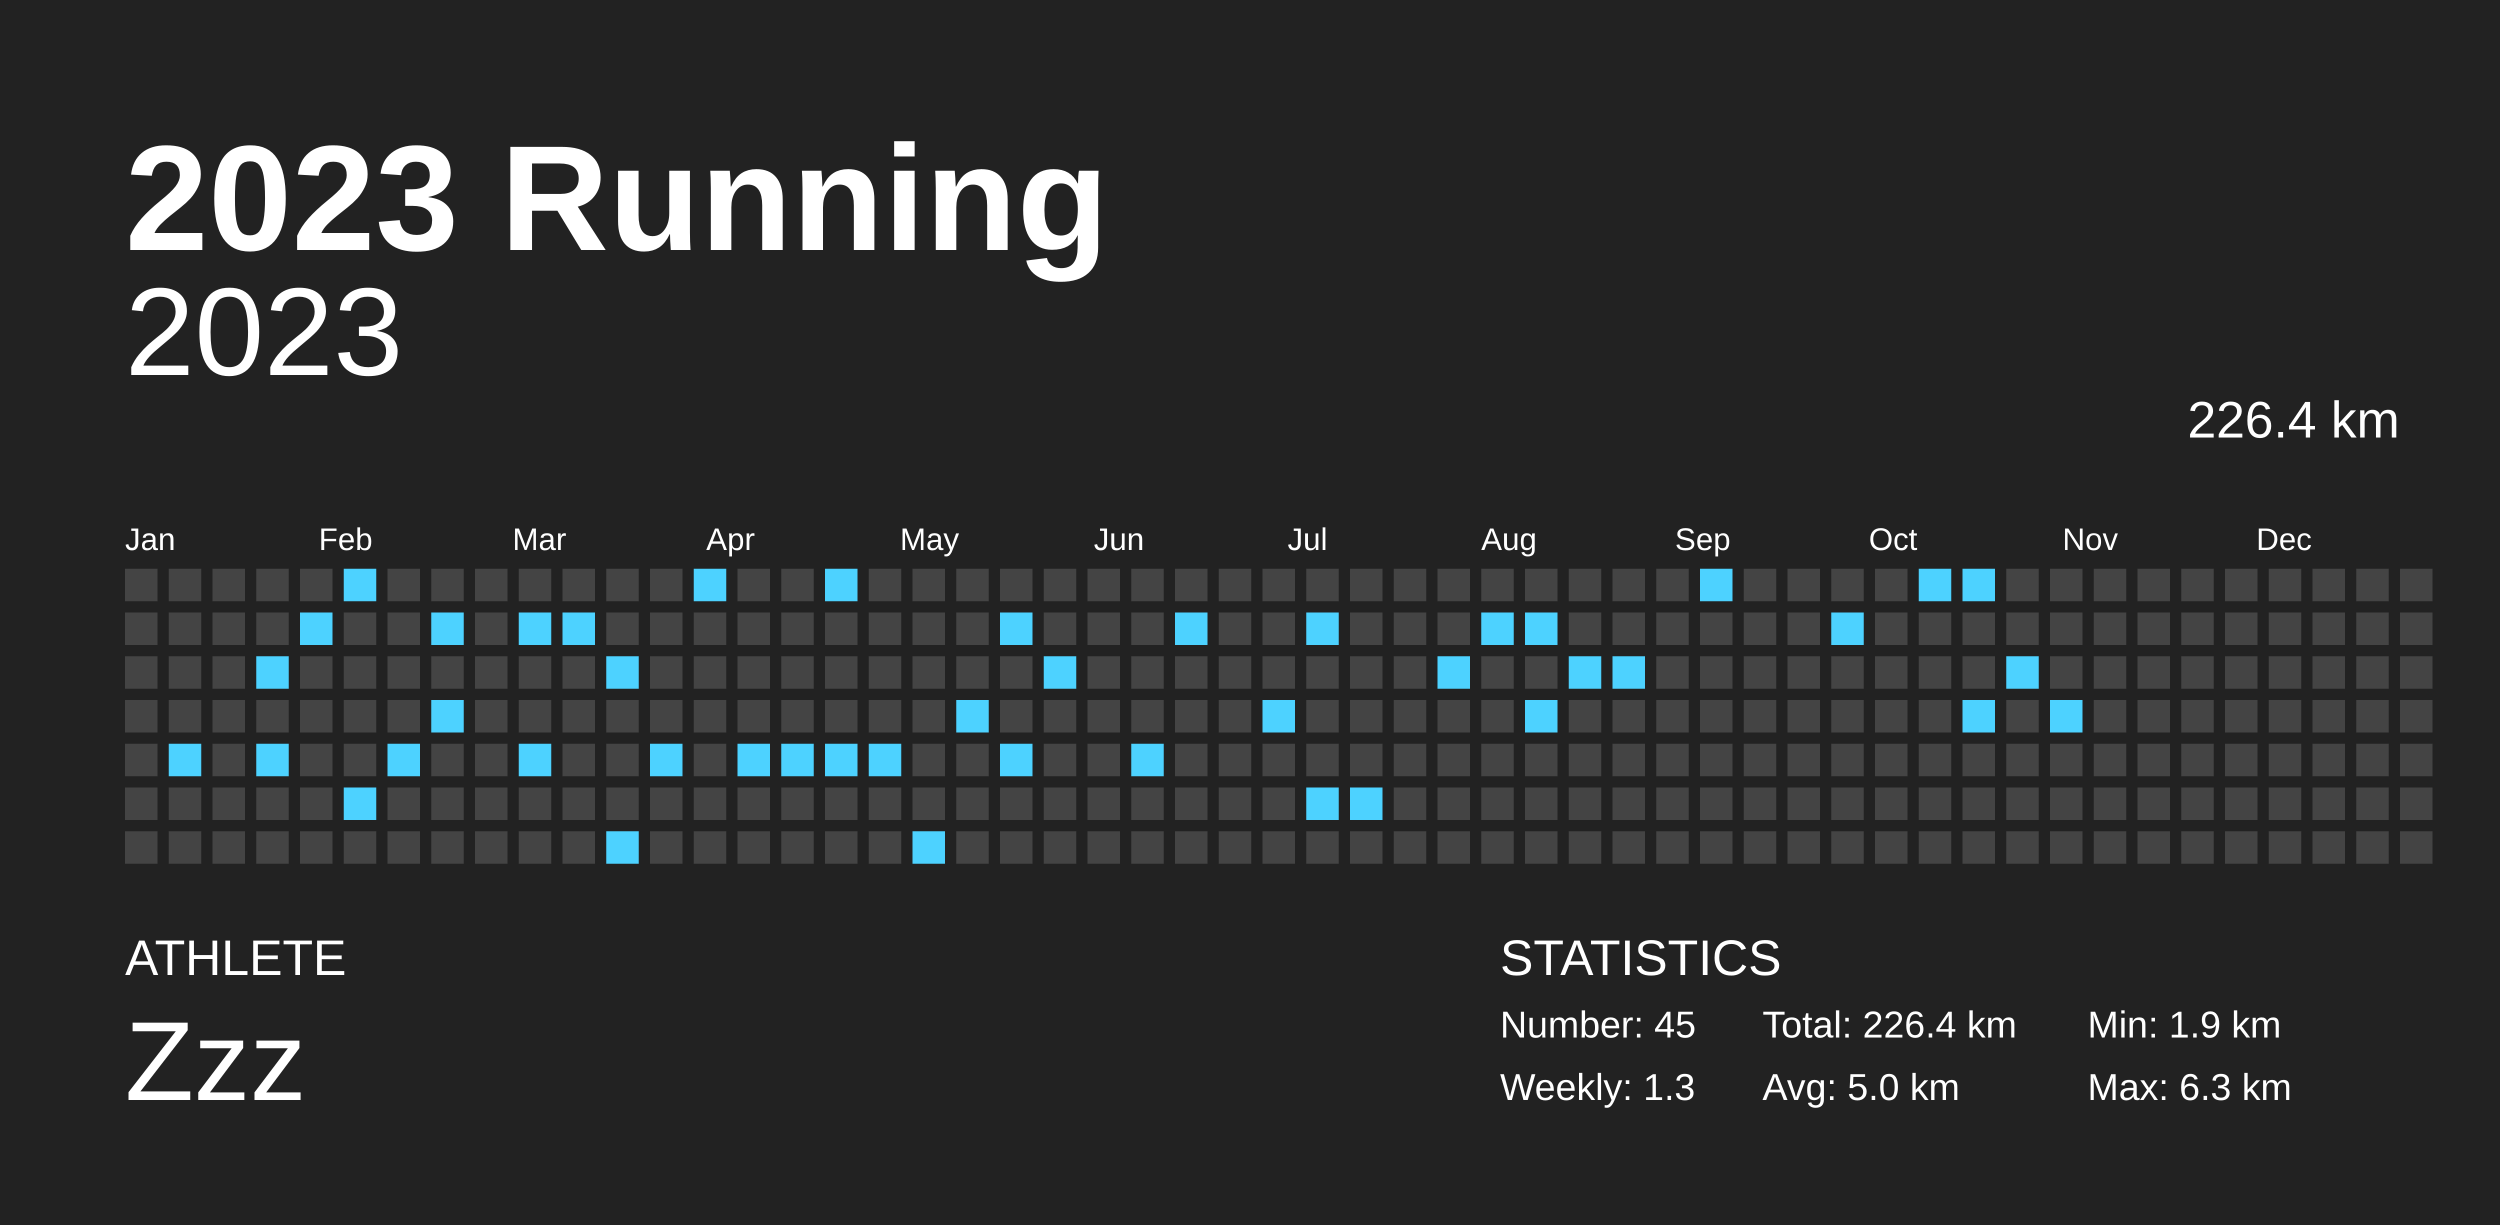
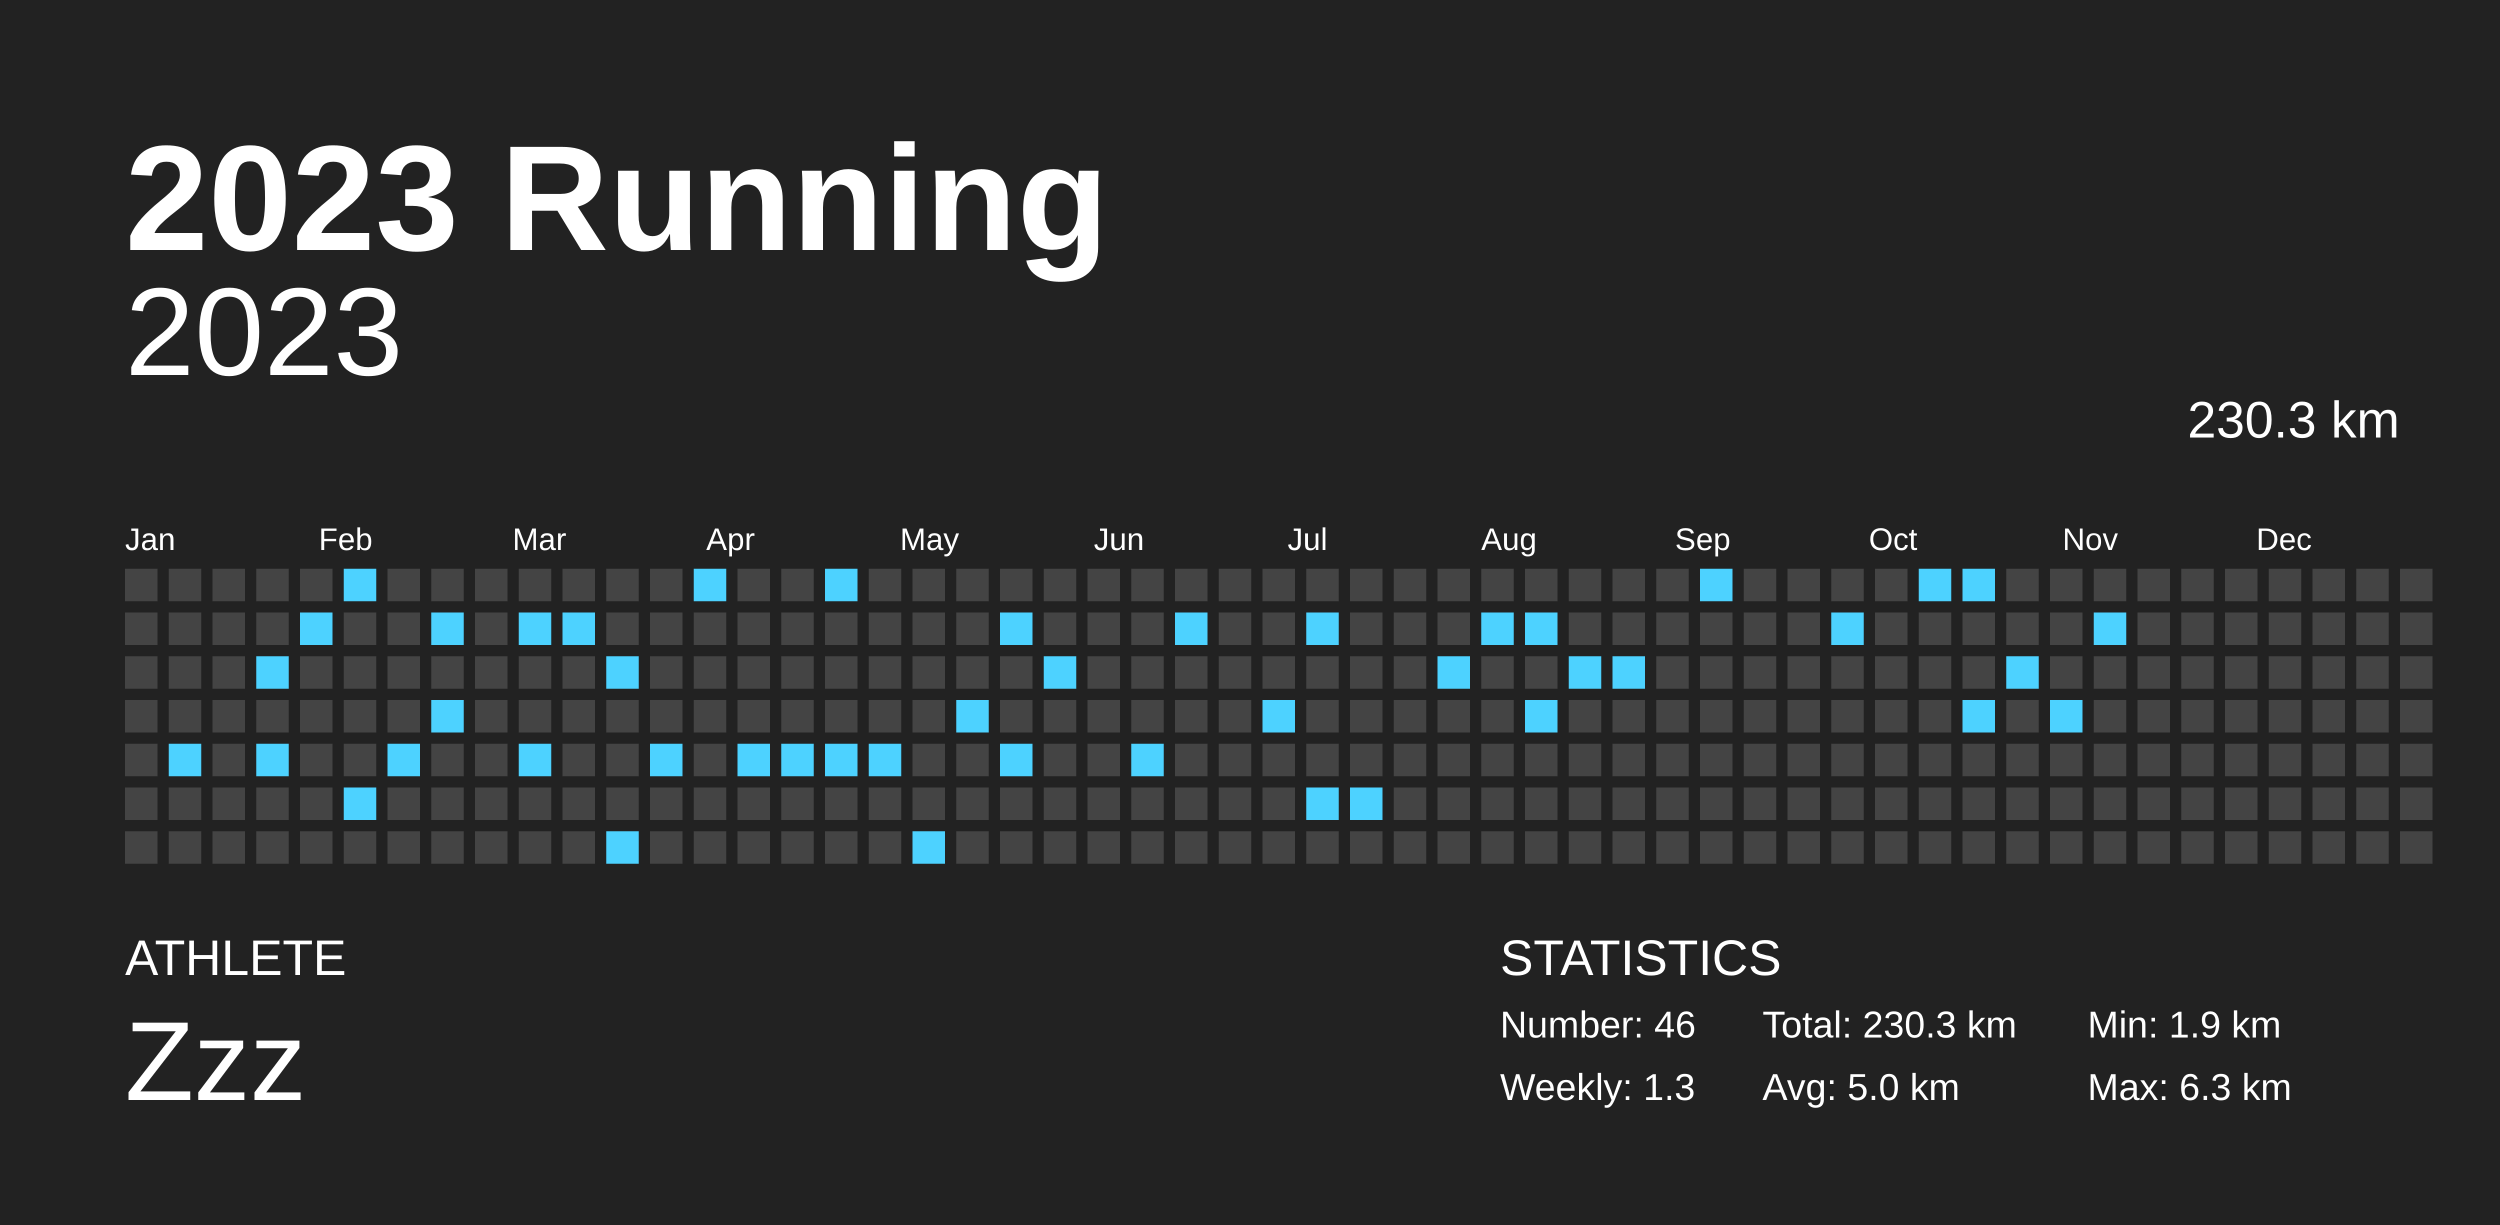
<svg xmlns="http://www.w3.org/2000/svg" baseProfile="full" height="98mm" version="1.1" viewBox="0,0,200,98" width="200mm">
  <defs />
  <rect fill="#222222" height="98" width="200" x="0" y="0" />
  <text fill="#FFFFFF" style="font-size:12px; font-family:Arial; font-weight:bold;" x="10" y="20">2023 Running</text>
  <text fill="#FFFFFF" style="font-size:4px; font-family:Arial" x="10" y="78">ATHLETE</text>
  <text fill="#FFFFFF" style="font-size:9px; font-family:Arial" x="10" y="88">Zzz</text>
  <text fill="#FFFFFF" style="font-size:4px; font-family:Arial" x="120" y="78">STATISTICS</text>
-   <text fill="#FFFFFF" style="font-size:3px; font-family:Arial" x="120" y="83">Number: 45</text>
+   <text fill="#FFFFFF" style="font-size:3px; font-family:Arial" x="120" y="83">Number: 46</text>
  <text fill="#FFFFFF" style="font-size:3px; font-family:Arial" x="120" y="88">Weekly: 1.3</text>
-   <text fill="#FFFFFF" style="font-size:3px; font-family:Arial" x="141" y="83">Total: 226.4 km</text>
+   <text fill="#FFFFFF" style="font-size:3px; font-family:Arial" x="141" y="83">Total: 230.3 km</text>
  <text fill="#FFFFFF" style="font-size:3px; font-family:Arial" x="141" y="88">Avg: 5.0 km</text>
  <text fill="#FFFFFF" style="font-size:3px; font-family:Arial" x="167" y="83">Min: 1.9 km</text>
  <text fill="#FFFFFF" style="font-size:3px; font-family:Arial" x="167" y="88">Max: 6.3 km</text>
  <text alignment-baseline="hanging" fill="#FFFFFF" style="font-size:10.0px; font-family:Arial;" x="10" y="30">2023</text>
-   <text alignment-baseline="hanging" fill="#FFFFFF" style="font-size:4.125px; font-family:Arial;" x="175" y="35">226.4 km</text>
+   <text alignment-baseline="hanging" fill="#FFFFFF" style="font-size:4.125px; font-family:Arial;" x="175" y="35">230.3 km</text>
  <text fill="#FFFFFF" style="font-size:2.5px; font-family:Arial" x="10.0" y="44">Jan</text>
  <text fill="#FFFFFF" style="font-size:2.5px; font-family:Arial" x="25.5" y="44">Feb</text>
  <text fill="#FFFFFF" style="font-size:2.5px; font-family:Arial" x="41.0" y="44">Mar</text>
  <text fill="#FFFFFF" style="font-size:2.5px; font-family:Arial" x="56.5" y="44">Apr</text>
  <text fill="#FFFFFF" style="font-size:2.5px; font-family:Arial" x="72.0" y="44">May</text>
  <text fill="#FFFFFF" style="font-size:2.5px; font-family:Arial" x="87.5" y="44">Jun</text>
  <text fill="#FFFFFF" style="font-size:2.5px; font-family:Arial" x="103.0" y="44">Jul</text>
  <text fill="#FFFFFF" style="font-size:2.5px; font-family:Arial" x="118.5" y="44">Aug</text>
  <text fill="#FFFFFF" style="font-size:2.5px; font-family:Arial" x="134.0" y="44">Sep</text>
  <text fill="#FFFFFF" style="font-size:2.5px; font-family:Arial" x="149.5" y="44">Oct</text>
  <text fill="#FFFFFF" style="font-size:2.5px; font-family:Arial" x="165.0" y="44">Nov</text>
  <text fill="#FFFFFF" style="font-size:2.5px; font-family:Arial" x="180.5" y="44">Dec</text>
  <rect fill="#444444" height="2.6" width="2.6" x="10.0" y="45.5" />
  <rect fill="#444444" height="2.6" width="2.6" x="10.0" y="49.0" />
  <rect fill="#444444" height="2.6" width="2.6" x="10.0" y="52.5" />
  <rect fill="#444444" height="2.6" width="2.6" x="10.0" y="56.0" />
  <rect fill="#444444" height="2.6" width="2.6" x="10.0" y="59.5" />
  <rect fill="#444444" height="2.6" width="2.6" x="10.0" y="63.0" />
  <rect fill="#444444" height="2.6" width="2.6" x="10.0" y="66.5" />
  <rect fill="#444444" height="2.6" width="2.6" x="13.5" y="45.5" />
  <rect fill="#444444" height="2.6" width="2.6" x="13.5" y="49.0" />
  <rect fill="#444444" height="2.6" width="2.6" x="13.5" y="52.5" />
  <rect fill="#444444" height="2.6" width="2.6" x="13.5" y="56.0" />
  <rect fill="#4dd2ff" height="2.6" width="2.6" x="13.5" y="59.5" />
  <rect fill="#444444" height="2.6" width="2.6" x="13.5" y="63.0" />
  <rect fill="#444444" height="2.6" width="2.6" x="13.5" y="66.5" />
  <rect fill="#444444" height="2.6" width="2.6" x="17.0" y="45.5" />
  <rect fill="#444444" height="2.6" width="2.6" x="17.0" y="49.0" />
  <rect fill="#444444" height="2.6" width="2.6" x="17.0" y="52.5" />
  <rect fill="#444444" height="2.6" width="2.6" x="17.0" y="56.0" />
  <rect fill="#444444" height="2.6" width="2.6" x="17.0" y="59.5" />
  <rect fill="#444444" height="2.6" width="2.6" x="17.0" y="63.0" />
  <rect fill="#444444" height="2.6" width="2.6" x="17.0" y="66.5" />
  <rect fill="#444444" height="2.6" width="2.6" x="20.5" y="45.5" />
  <rect fill="#444444" height="2.6" width="2.6" x="20.5" y="49.0" />
  <rect fill="#4dd2ff" height="2.6" width="2.6" x="20.5" y="52.5" />
  <rect fill="#444444" height="2.6" width="2.6" x="20.5" y="56.0" />
  <rect fill="#4dd2ff" height="2.6" width="2.6" x="20.5" y="59.5" />
  <rect fill="#444444" height="2.6" width="2.6" x="20.5" y="63.0" />
  <rect fill="#444444" height="2.6" width="2.6" x="20.5" y="66.5" />
  <rect fill="#444444" height="2.6" width="2.6" x="24.0" y="45.5" />
  <rect fill="#4dd2ff" height="2.6" width="2.6" x="24.0" y="49.0" />
  <rect fill="#444444" height="2.6" width="2.6" x="24.0" y="52.5" />
  <rect fill="#444444" height="2.6" width="2.6" x="24.0" y="56.0" />
  <rect fill="#444444" height="2.6" width="2.6" x="24.0" y="59.5" />
  <rect fill="#444444" height="2.6" width="2.6" x="24.0" y="63.0" />
  <rect fill="#444444" height="2.6" width="2.6" x="24.0" y="66.5" />
  <rect fill="#4dd2ff" height="2.6" width="2.6" x="27.5" y="45.5" />
  <rect fill="#444444" height="2.6" width="2.6" x="27.5" y="49.0" />
  <rect fill="#444444" height="2.6" width="2.6" x="27.5" y="52.5" />
  <rect fill="#444444" height="2.6" width="2.6" x="27.5" y="56.0" />
  <rect fill="#444444" height="2.6" width="2.6" x="27.5" y="59.5" />
  <rect fill="#4dd2ff" height="2.6" width="2.6" x="27.5" y="63.0" />
  <rect fill="#444444" height="2.6" width="2.6" x="27.5" y="66.5" />
  <rect fill="#444444" height="2.6" width="2.6" x="31.0" y="45.5" />
  <rect fill="#444444" height="2.6" width="2.6" x="31.0" y="49.0" />
  <rect fill="#444444" height="2.6" width="2.6" x="31.0" y="52.5" />
  <rect fill="#444444" height="2.6" width="2.6" x="31.0" y="56.0" />
  <rect fill="#4dd2ff" height="2.6" width="2.6" x="31.0" y="59.5" />
  <rect fill="#444444" height="2.6" width="2.6" x="31.0" y="63.0" />
  <rect fill="#444444" height="2.6" width="2.6" x="31.0" y="66.5" />
  <rect fill="#444444" height="2.6" width="2.6" x="34.5" y="45.5" />
  <rect fill="#4dd2ff" height="2.6" width="2.6" x="34.5" y="49.0" />
  <rect fill="#444444" height="2.6" width="2.6" x="34.5" y="52.5" />
  <rect fill="#4dd2ff" height="2.6" width="2.6" x="34.5" y="56.0" />
  <rect fill="#444444" height="2.6" width="2.6" x="34.5" y="59.5" />
  <rect fill="#444444" height="2.6" width="2.6" x="34.5" y="63.0" />
  <rect fill="#444444" height="2.6" width="2.6" x="34.5" y="66.5" />
  <rect fill="#444444" height="2.6" width="2.6" x="38.0" y="45.5" />
  <rect fill="#444444" height="2.6" width="2.6" x="38.0" y="49.0" />
  <rect fill="#444444" height="2.6" width="2.6" x="38.0" y="52.5" />
  <rect fill="#444444" height="2.6" width="2.6" x="38.0" y="56.0" />
  <rect fill="#444444" height="2.6" width="2.6" x="38.0" y="59.5" />
  <rect fill="#444444" height="2.6" width="2.6" x="38.0" y="63.0" />
  <rect fill="#444444" height="2.6" width="2.6" x="38.0" y="66.5" />
  <rect fill="#444444" height="2.6" width="2.6" x="41.5" y="45.5" />
  <rect fill="#4dd2ff" height="2.6" width="2.6" x="41.5" y="49.0" />
  <rect fill="#444444" height="2.6" width="2.6" x="41.5" y="52.5" />
  <rect fill="#444444" height="2.6" width="2.6" x="41.5" y="56.0" />
  <rect fill="#4dd2ff" height="2.6" width="2.6" x="41.5" y="59.5" />
  <rect fill="#444444" height="2.6" width="2.6" x="41.5" y="63.0" />
  <rect fill="#444444" height="2.6" width="2.6" x="41.5" y="66.5" />
  <rect fill="#444444" height="2.6" width="2.6" x="45.0" y="45.5" />
  <rect fill="#4dd2ff" height="2.6" width="2.6" x="45.0" y="49.0" />
  <rect fill="#444444" height="2.6" width="2.6" x="45.0" y="52.5" />
  <rect fill="#444444" height="2.6" width="2.6" x="45.0" y="56.0" />
  <rect fill="#444444" height="2.6" width="2.6" x="45.0" y="59.5" />
  <rect fill="#444444" height="2.6" width="2.6" x="45.0" y="63.0" />
  <rect fill="#444444" height="2.6" width="2.6" x="45.0" y="66.5" />
  <rect fill="#444444" height="2.6" width="2.6" x="48.5" y="45.5" />
  <rect fill="#444444" height="2.6" width="2.6" x="48.5" y="49.0" />
  <rect fill="#4dd2ff" height="2.6" width="2.6" x="48.5" y="52.5" />
  <rect fill="#444444" height="2.6" width="2.6" x="48.5" y="56.0" />
  <rect fill="#444444" height="2.6" width="2.6" x="48.5" y="59.5" />
  <rect fill="#444444" height="2.6" width="2.6" x="48.5" y="63.0" />
  <rect fill="#4dd2ff" height="2.6" width="2.6" x="48.5" y="66.5" />
  <rect fill="#444444" height="2.6" width="2.6" x="52.0" y="45.5" />
  <rect fill="#444444" height="2.6" width="2.6" x="52.0" y="49.0" />
  <rect fill="#444444" height="2.6" width="2.6" x="52.0" y="52.5" />
  <rect fill="#444444" height="2.6" width="2.6" x="52.0" y="56.0" />
  <rect fill="#4dd2ff" height="2.6" width="2.6" x="52.0" y="59.5" />
  <rect fill="#444444" height="2.6" width="2.6" x="52.0" y="63.0" />
  <rect fill="#444444" height="2.6" width="2.6" x="52.0" y="66.5" />
  <rect fill="#4dd2ff" height="2.6" width="2.6" x="55.5" y="45.5" />
  <rect fill="#444444" height="2.6" width="2.6" x="55.5" y="49.0" />
  <rect fill="#444444" height="2.6" width="2.6" x="55.5" y="52.5" />
  <rect fill="#444444" height="2.6" width="2.6" x="55.5" y="56.0" />
  <rect fill="#444444" height="2.6" width="2.6" x="55.5" y="59.5" />
  <rect fill="#444444" height="2.6" width="2.6" x="55.5" y="63.0" />
  <rect fill="#444444" height="2.6" width="2.6" x="55.5" y="66.5" />
  <rect fill="#444444" height="2.6" width="2.6" x="59.0" y="45.5" />
  <rect fill="#444444" height="2.6" width="2.6" x="59.0" y="49.0" />
  <rect fill="#444444" height="2.6" width="2.6" x="59.0" y="52.5" />
  <rect fill="#444444" height="2.6" width="2.6" x="59.0" y="56.0" />
  <rect fill="#4dd2ff" height="2.6" width="2.6" x="59.0" y="59.5" />
  <rect fill="#444444" height="2.6" width="2.6" x="59.0" y="63.0" />
  <rect fill="#444444" height="2.6" width="2.6" x="59.0" y="66.5" />
  <rect fill="#444444" height="2.6" width="2.6" x="62.5" y="45.5" />
  <rect fill="#444444" height="2.6" width="2.6" x="62.5" y="49.0" />
  <rect fill="#444444" height="2.6" width="2.6" x="62.5" y="52.5" />
  <rect fill="#444444" height="2.6" width="2.6" x="62.5" y="56.0" />
  <rect fill="#4dd2ff" height="2.6" width="2.6" x="62.5" y="59.5" />
  <rect fill="#444444" height="2.6" width="2.6" x="62.5" y="63.0" />
  <rect fill="#444444" height="2.6" width="2.6" x="62.5" y="66.5" />
  <rect fill="#4dd2ff" height="2.6" width="2.6" x="66.0" y="45.5" />
  <rect fill="#444444" height="2.6" width="2.6" x="66.0" y="49.0" />
  <rect fill="#444444" height="2.6" width="2.6" x="66.0" y="52.5" />
  <rect fill="#444444" height="2.6" width="2.6" x="66.0" y="56.0" />
  <rect fill="#4dd2ff" height="2.6" width="2.6" x="66.0" y="59.5" />
  <rect fill="#444444" height="2.6" width="2.6" x="66.0" y="63.0" />
  <rect fill="#444444" height="2.6" width="2.6" x="66.0" y="66.5" />
  <rect fill="#444444" height="2.6" width="2.6" x="69.5" y="45.5" />
  <rect fill="#444444" height="2.6" width="2.6" x="69.5" y="49.0" />
  <rect fill="#444444" height="2.6" width="2.6" x="69.5" y="52.5" />
  <rect fill="#444444" height="2.6" width="2.6" x="69.5" y="56.0" />
  <rect fill="#4dd2ff" height="2.6" width="2.6" x="69.5" y="59.5" />
  <rect fill="#444444" height="2.6" width="2.6" x="69.5" y="63.0" />
  <rect fill="#444444" height="2.6" width="2.6" x="69.5" y="66.5" />
  <rect fill="#444444" height="2.6" width="2.6" x="73.0" y="45.5" />
  <rect fill="#444444" height="2.6" width="2.6" x="73.0" y="49.0" />
  <rect fill="#444444" height="2.6" width="2.6" x="73.0" y="52.5" />
  <rect fill="#444444" height="2.6" width="2.6" x="73.0" y="56.0" />
  <rect fill="#444444" height="2.6" width="2.6" x="73.0" y="59.5" />
  <rect fill="#444444" height="2.6" width="2.6" x="73.0" y="63.0" />
  <rect fill="#4dd2ff" height="2.6" width="2.6" x="73.0" y="66.5" />
  <rect fill="#444444" height="2.6" width="2.6" x="76.5" y="45.5" />
  <rect fill="#444444" height="2.6" width="2.6" x="76.5" y="49.0" />
  <rect fill="#444444" height="2.6" width="2.6" x="76.5" y="52.5" />
  <rect fill="#4dd2ff" height="2.6" width="2.6" x="76.5" y="56.0" />
  <rect fill="#444444" height="2.6" width="2.6" x="76.5" y="59.5" />
  <rect fill="#444444" height="2.6" width="2.6" x="76.5" y="63.0" />
  <rect fill="#444444" height="2.6" width="2.6" x="76.5" y="66.5" />
  <rect fill="#444444" height="2.6" width="2.6" x="80.0" y="45.5" />
  <rect fill="#4dd2ff" height="2.6" width="2.6" x="80.0" y="49.0" />
  <rect fill="#444444" height="2.6" width="2.6" x="80.0" y="52.5" />
  <rect fill="#444444" height="2.6" width="2.6" x="80.0" y="56.0" />
  <rect fill="#4dd2ff" height="2.6" width="2.6" x="80.0" y="59.5" />
  <rect fill="#444444" height="2.6" width="2.6" x="80.0" y="63.0" />
  <rect fill="#444444" height="2.6" width="2.6" x="80.0" y="66.5" />
  <rect fill="#444444" height="2.6" width="2.6" x="83.5" y="45.5" />
  <rect fill="#444444" height="2.6" width="2.6" x="83.5" y="49.0" />
  <rect fill="#4dd2ff" height="2.6" width="2.6" x="83.5" y="52.5" />
  <rect fill="#444444" height="2.6" width="2.6" x="83.5" y="56.0" />
  <rect fill="#444444" height="2.6" width="2.6" x="83.5" y="59.5" />
  <rect fill="#444444" height="2.6" width="2.6" x="83.5" y="63.0" />
  <rect fill="#444444" height="2.6" width="2.6" x="83.5" y="66.5" />
  <rect fill="#444444" height="2.6" width="2.6" x="87.0" y="45.5" />
  <rect fill="#444444" height="2.6" width="2.6" x="87.0" y="49.0" />
  <rect fill="#444444" height="2.6" width="2.6" x="87.0" y="52.5" />
  <rect fill="#444444" height="2.6" width="2.6" x="87.0" y="56.0" />
  <rect fill="#444444" height="2.6" width="2.6" x="87.0" y="59.5" />
  <rect fill="#444444" height="2.6" width="2.6" x="87.0" y="63.0" />
  <rect fill="#444444" height="2.6" width="2.6" x="87.0" y="66.5" />
  <rect fill="#444444" height="2.6" width="2.6" x="90.5" y="45.5" />
  <rect fill="#444444" height="2.6" width="2.6" x="90.5" y="49.0" />
  <rect fill="#444444" height="2.6" width="2.6" x="90.5" y="52.5" />
  <rect fill="#444444" height="2.6" width="2.6" x="90.5" y="56.0" />
  <rect fill="#4dd2ff" height="2.6" width="2.6" x="90.5" y="59.5" />
  <rect fill="#444444" height="2.6" width="2.6" x="90.5" y="63.0" />
  <rect fill="#444444" height="2.6" width="2.6" x="90.5" y="66.5" />
  <rect fill="#444444" height="2.6" width="2.6" x="94.0" y="45.5" />
  <rect fill="#4dd2ff" height="2.6" width="2.6" x="94.0" y="49.0" />
  <rect fill="#444444" height="2.6" width="2.6" x="94.0" y="52.5" />
  <rect fill="#444444" height="2.6" width="2.6" x="94.0" y="56.0" />
  <rect fill="#444444" height="2.6" width="2.6" x="94.0" y="59.5" />
  <rect fill="#444444" height="2.6" width="2.6" x="94.0" y="63.0" />
  <rect fill="#444444" height="2.6" width="2.6" x="94.0" y="66.5" />
  <rect fill="#444444" height="2.6" width="2.6" x="97.5" y="45.5" />
  <rect fill="#444444" height="2.6" width="2.6" x="97.5" y="49.0" />
  <rect fill="#444444" height="2.6" width="2.6" x="97.5" y="52.5" />
  <rect fill="#444444" height="2.6" width="2.6" x="97.5" y="56.0" />
  <rect fill="#444444" height="2.6" width="2.6" x="97.5" y="59.5" />
  <rect fill="#444444" height="2.6" width="2.6" x="97.5" y="63.0" />
  <rect fill="#444444" height="2.6" width="2.6" x="97.5" y="66.5" />
  <rect fill="#444444" height="2.6" width="2.6" x="101.0" y="45.5" />
  <rect fill="#444444" height="2.6" width="2.6" x="101.0" y="49.0" />
  <rect fill="#444444" height="2.6" width="2.6" x="101.0" y="52.5" />
  <rect fill="#4dd2ff" height="2.6" width="2.6" x="101.0" y="56.0" />
  <rect fill="#444444" height="2.6" width="2.6" x="101.0" y="59.5" />
  <rect fill="#444444" height="2.6" width="2.6" x="101.0" y="63.0" />
  <rect fill="#444444" height="2.6" width="2.6" x="101.0" y="66.5" />
  <rect fill="#444444" height="2.6" width="2.6" x="104.5" y="45.5" />
  <rect fill="#4dd2ff" height="2.6" width="2.6" x="104.5" y="49.0" />
  <rect fill="#444444" height="2.6" width="2.6" x="104.5" y="52.5" />
  <rect fill="#444444" height="2.6" width="2.6" x="104.5" y="56.0" />
  <rect fill="#444444" height="2.6" width="2.6" x="104.5" y="59.5" />
  <rect fill="#4dd2ff" height="2.6" width="2.6" x="104.5" y="63.0" />
  <rect fill="#444444" height="2.6" width="2.6" x="104.5" y="66.5" />
  <rect fill="#444444" height="2.6" width="2.6" x="108.0" y="45.5" />
  <rect fill="#444444" height="2.6" width="2.6" x="108.0" y="49.0" />
  <rect fill="#444444" height="2.6" width="2.6" x="108.0" y="52.5" />
  <rect fill="#444444" height="2.6" width="2.6" x="108.0" y="56.0" />
  <rect fill="#444444" height="2.6" width="2.6" x="108.0" y="59.5" />
  <rect fill="#4dd2ff" height="2.6" width="2.6" x="108.0" y="63.0" />
  <rect fill="#444444" height="2.6" width="2.6" x="108.0" y="66.5" />
  <rect fill="#444444" height="2.6" width="2.6" x="111.5" y="45.5" />
  <rect fill="#444444" height="2.6" width="2.6" x="111.5" y="49.0" />
  <rect fill="#444444" height="2.6" width="2.6" x="111.5" y="52.5" />
  <rect fill="#444444" height="2.6" width="2.6" x="111.5" y="56.0" />
  <rect fill="#444444" height="2.6" width="2.6" x="111.5" y="59.5" />
  <rect fill="#444444" height="2.6" width="2.6" x="111.5" y="63.0" />
  <rect fill="#444444" height="2.6" width="2.6" x="111.5" y="66.5" />
  <rect fill="#444444" height="2.6" width="2.6" x="115.0" y="45.5" />
  <rect fill="#444444" height="2.6" width="2.6" x="115.0" y="49.0" />
  <rect fill="#4dd2ff" height="2.6" width="2.6" x="115.0" y="52.5" />
  <rect fill="#444444" height="2.6" width="2.6" x="115.0" y="56.0" />
  <rect fill="#444444" height="2.6" width="2.6" x="115.0" y="59.5" />
  <rect fill="#444444" height="2.6" width="2.6" x="115.0" y="63.0" />
  <rect fill="#444444" height="2.6" width="2.6" x="115.0" y="66.5" />
  <rect fill="#444444" height="2.6" width="2.6" x="118.5" y="45.5" />
  <rect fill="#4dd2ff" height="2.6" width="2.6" x="118.5" y="49.0" />
  <rect fill="#444444" height="2.6" width="2.6" x="118.5" y="52.5" />
  <rect fill="#444444" height="2.6" width="2.6" x="118.5" y="56.0" />
  <rect fill="#444444" height="2.6" width="2.6" x="118.5" y="59.5" />
  <rect fill="#444444" height="2.6" width="2.6" x="118.5" y="63.0" />
  <rect fill="#444444" height="2.6" width="2.6" x="118.5" y="66.5" />
  <rect fill="#444444" height="2.6" width="2.6" x="122.0" y="45.5" />
  <rect fill="#4dd2ff" height="2.6" width="2.6" x="122.0" y="49.0" />
  <rect fill="#444444" height="2.6" width="2.6" x="122.0" y="52.5" />
  <rect fill="#4dd2ff" height="2.6" width="2.6" x="122.0" y="56.0" />
  <rect fill="#444444" height="2.6" width="2.6" x="122.0" y="59.5" />
  <rect fill="#444444" height="2.6" width="2.6" x="122.0" y="63.0" />
  <rect fill="#444444" height="2.6" width="2.6" x="122.0" y="66.5" />
  <rect fill="#444444" height="2.6" width="2.6" x="125.5" y="45.5" />
  <rect fill="#444444" height="2.6" width="2.6" x="125.5" y="49.0" />
  <rect fill="#4dd2ff" height="2.6" width="2.6" x="125.5" y="52.5" />
  <rect fill="#444444" height="2.6" width="2.6" x="125.5" y="56.0" />
  <rect fill="#444444" height="2.6" width="2.6" x="125.5" y="59.5" />
  <rect fill="#444444" height="2.6" width="2.6" x="125.5" y="63.0" />
  <rect fill="#444444" height="2.6" width="2.6" x="125.5" y="66.5" />
  <rect fill="#444444" height="2.6" width="2.6" x="129.0" y="45.5" />
  <rect fill="#444444" height="2.6" width="2.6" x="129.0" y="49.0" />
  <rect fill="#4dd2ff" height="2.6" width="2.6" x="129.0" y="52.5" />
  <rect fill="#444444" height="2.6" width="2.6" x="129.0" y="56.0" />
  <rect fill="#444444" height="2.6" width="2.6" x="129.0" y="59.5" />
  <rect fill="#444444" height="2.6" width="2.6" x="129.0" y="63.0" />
  <rect fill="#444444" height="2.6" width="2.6" x="129.0" y="66.5" />
  <rect fill="#444444" height="2.6" width="2.6" x="132.5" y="45.5" />
  <rect fill="#444444" height="2.6" width="2.6" x="132.5" y="49.0" />
  <rect fill="#444444" height="2.6" width="2.6" x="132.5" y="52.5" />
  <rect fill="#444444" height="2.6" width="2.6" x="132.5" y="56.0" />
  <rect fill="#444444" height="2.6" width="2.6" x="132.5" y="59.5" />
  <rect fill="#444444" height="2.6" width="2.6" x="132.5" y="63.0" />
  <rect fill="#444444" height="2.6" width="2.6" x="132.5" y="66.5" />
  <rect fill="#4dd2ff" height="2.6" width="2.6" x="136.0" y="45.5" />
  <rect fill="#444444" height="2.6" width="2.6" x="136.0" y="49.0" />
  <rect fill="#444444" height="2.6" width="2.6" x="136.0" y="52.5" />
  <rect fill="#444444" height="2.6" width="2.6" x="136.0" y="56.0" />
  <rect fill="#444444" height="2.6" width="2.6" x="136.0" y="59.5" />
  <rect fill="#444444" height="2.6" width="2.6" x="136.0" y="63.0" />
  <rect fill="#444444" height="2.6" width="2.6" x="136.0" y="66.5" />
  <rect fill="#444444" height="2.6" width="2.6" x="139.5" y="45.5" />
  <rect fill="#444444" height="2.6" width="2.6" x="139.5" y="49.0" />
  <rect fill="#444444" height="2.6" width="2.6" x="139.5" y="52.5" />
  <rect fill="#444444" height="2.6" width="2.6" x="139.5" y="56.0" />
  <rect fill="#444444" height="2.6" width="2.6" x="139.5" y="59.5" />
  <rect fill="#444444" height="2.6" width="2.6" x="139.5" y="63.0" />
  <rect fill="#444444" height="2.6" width="2.6" x="139.5" y="66.5" />
  <rect fill="#444444" height="2.6" width="2.6" x="143.0" y="45.5" />
  <rect fill="#444444" height="2.6" width="2.6" x="143.0" y="49.0" />
  <rect fill="#444444" height="2.6" width="2.6" x="143.0" y="52.5" />
  <rect fill="#444444" height="2.6" width="2.6" x="143.0" y="56.0" />
  <rect fill="#444444" height="2.6" width="2.6" x="143.0" y="59.5" />
  <rect fill="#444444" height="2.6" width="2.6" x="143.0" y="63.0" />
  <rect fill="#444444" height="2.6" width="2.6" x="143.0" y="66.5" />
  <rect fill="#444444" height="2.6" width="2.6" x="146.5" y="45.5" />
  <rect fill="#4dd2ff" height="2.6" width="2.6" x="146.5" y="49.0" />
  <rect fill="#444444" height="2.6" width="2.6" x="146.5" y="52.5" />
  <rect fill="#444444" height="2.6" width="2.6" x="146.5" y="56.0" />
  <rect fill="#444444" height="2.6" width="2.6" x="146.5" y="59.5" />
  <rect fill="#444444" height="2.6" width="2.6" x="146.5" y="63.0" />
  <rect fill="#444444" height="2.6" width="2.6" x="146.5" y="66.5" />
  <rect fill="#444444" height="2.6" width="2.6" x="150.0" y="45.5" />
  <rect fill="#444444" height="2.6" width="2.6" x="150.0" y="49.0" />
  <rect fill="#444444" height="2.6" width="2.6" x="150.0" y="52.5" />
  <rect fill="#444444" height="2.6" width="2.6" x="150.0" y="56.0" />
  <rect fill="#444444" height="2.6" width="2.6" x="150.0" y="59.5" />
  <rect fill="#444444" height="2.6" width="2.6" x="150.0" y="63.0" />
  <rect fill="#444444" height="2.6" width="2.6" x="150.0" y="66.5" />
  <rect fill="#4dd2ff" height="2.6" width="2.6" x="153.5" y="45.5" />
  <rect fill="#444444" height="2.6" width="2.6" x="153.5" y="49.0" />
  <rect fill="#444444" height="2.6" width="2.6" x="153.5" y="52.5" />
  <rect fill="#444444" height="2.6" width="2.6" x="153.5" y="56.0" />
  <rect fill="#444444" height="2.6" width="2.6" x="153.5" y="59.5" />
  <rect fill="#444444" height="2.6" width="2.6" x="153.5" y="63.0" />
  <rect fill="#444444" height="2.6" width="2.6" x="153.5" y="66.5" />
  <rect fill="#4dd2ff" height="2.6" width="2.6" x="157.0" y="45.5" />
  <rect fill="#444444" height="2.6" width="2.6" x="157.0" y="49.0" />
  <rect fill="#444444" height="2.6" width="2.6" x="157.0" y="52.5" />
  <rect fill="#4dd2ff" height="2.6" width="2.6" x="157.0" y="56.0" />
  <rect fill="#444444" height="2.6" width="2.6" x="157.0" y="59.5" />
  <rect fill="#444444" height="2.6" width="2.6" x="157.0" y="63.0" />
  <rect fill="#444444" height="2.6" width="2.6" x="157.0" y="66.5" />
  <rect fill="#444444" height="2.6" width="2.6" x="160.5" y="45.5" />
  <rect fill="#444444" height="2.6" width="2.6" x="160.5" y="49.0" />
  <rect fill="#4dd2ff" height="2.6" width="2.6" x="160.5" y="52.5" />
  <rect fill="#444444" height="2.6" width="2.6" x="160.5" y="56.0" />
  <rect fill="#444444" height="2.6" width="2.6" x="160.5" y="59.5" />
  <rect fill="#444444" height="2.6" width="2.6" x="160.5" y="63.0" />
  <rect fill="#444444" height="2.6" width="2.6" x="160.5" y="66.5" />
  <rect fill="#444444" height="2.6" width="2.6" x="164.0" y="45.5" />
  <rect fill="#444444" height="2.6" width="2.6" x="164.0" y="49.0" />
  <rect fill="#444444" height="2.6" width="2.6" x="164.0" y="52.5" />
  <rect fill="#4dd2ff" height="2.6" width="2.6" x="164.0" y="56.0" />
  <rect fill="#444444" height="2.6" width="2.6" x="164.0" y="59.5" />
  <rect fill="#444444" height="2.6" width="2.6" x="164.0" y="63.0" />
  <rect fill="#444444" height="2.6" width="2.6" x="164.0" y="66.5" />
  <rect fill="#444444" height="2.6" width="2.6" x="167.5" y="45.5" />
-   <rect fill="#444444" height="2.6" width="2.6" x="167.5" y="49.0" />
+   <rect fill="#4dd2ff" height="2.6" width="2.6" x="167.5" y="49.0" />
  <rect fill="#444444" height="2.6" width="2.6" x="167.5" y="52.5" />
  <rect fill="#444444" height="2.6" width="2.6" x="167.5" y="56.0" />
  <rect fill="#444444" height="2.6" width="2.6" x="167.5" y="59.5" />
  <rect fill="#444444" height="2.6" width="2.6" x="167.5" y="63.0" />
  <rect fill="#444444" height="2.6" width="2.6" x="167.5" y="66.5" />
  <rect fill="#444444" height="2.6" width="2.6" x="171.0" y="45.5" />
  <rect fill="#444444" height="2.6" width="2.6" x="171.0" y="49.0" />
  <rect fill="#444444" height="2.6" width="2.6" x="171.0" y="52.5" />
  <rect fill="#444444" height="2.6" width="2.6" x="171.0" y="56.0" />
  <rect fill="#444444" height="2.6" width="2.6" x="171.0" y="59.5" />
  <rect fill="#444444" height="2.6" width="2.6" x="171.0" y="63.0" />
  <rect fill="#444444" height="2.6" width="2.6" x="171.0" y="66.5" />
  <rect fill="#444444" height="2.6" width="2.6" x="174.5" y="45.5" />
  <rect fill="#444444" height="2.6" width="2.6" x="174.5" y="49.0" />
  <rect fill="#444444" height="2.6" width="2.6" x="174.5" y="52.5" />
  <rect fill="#444444" height="2.6" width="2.6" x="174.5" y="56.0" />
  <rect fill="#444444" height="2.6" width="2.6" x="174.5" y="59.5" />
  <rect fill="#444444" height="2.6" width="2.6" x="174.5" y="63.0" />
  <rect fill="#444444" height="2.6" width="2.6" x="174.5" y="66.5" />
  <rect fill="#444444" height="2.6" width="2.6" x="178.0" y="45.5" />
  <rect fill="#444444" height="2.6" width="2.6" x="178.0" y="49.0" />
  <rect fill="#444444" height="2.6" width="2.6" x="178.0" y="52.5" />
  <rect fill="#444444" height="2.6" width="2.6" x="178.0" y="56.0" />
  <rect fill="#444444" height="2.6" width="2.6" x="178.0" y="59.5" />
  <rect fill="#444444" height="2.6" width="2.6" x="178.0" y="63.0" />
  <rect fill="#444444" height="2.6" width="2.6" x="178.0" y="66.5" />
  <rect fill="#444444" height="2.6" width="2.6" x="181.5" y="45.5" />
  <rect fill="#444444" height="2.6" width="2.6" x="181.5" y="49.0" />
  <rect fill="#444444" height="2.6" width="2.6" x="181.5" y="52.5" />
  <rect fill="#444444" height="2.6" width="2.6" x="181.5" y="56.0" />
  <rect fill="#444444" height="2.6" width="2.6" x="181.5" y="59.5" />
  <rect fill="#444444" height="2.6" width="2.6" x="181.5" y="63.0" />
  <rect fill="#444444" height="2.6" width="2.6" x="181.5" y="66.5" />
  <rect fill="#444444" height="2.6" width="2.6" x="185.0" y="45.5" />
  <rect fill="#444444" height="2.6" width="2.6" x="185.0" y="49.0" />
  <rect fill="#444444" height="2.6" width="2.6" x="185.0" y="52.5" />
  <rect fill="#444444" height="2.6" width="2.6" x="185.0" y="56.0" />
  <rect fill="#444444" height="2.6" width="2.6" x="185.0" y="59.5" />
  <rect fill="#444444" height="2.6" width="2.6" x="185.0" y="63.0" />
  <rect fill="#444444" height="2.6" width="2.6" x="185.0" y="66.5" />
  <rect fill="#444444" height="2.6" width="2.6" x="188.5" y="45.5" />
  <rect fill="#444444" height="2.6" width="2.6" x="188.5" y="49.0" />
  <rect fill="#444444" height="2.6" width="2.6" x="188.5" y="52.5" />
  <rect fill="#444444" height="2.6" width="2.6" x="188.5" y="56.0" />
  <rect fill="#444444" height="2.6" width="2.6" x="188.5" y="59.5" />
  <rect fill="#444444" height="2.6" width="2.6" x="188.5" y="63.0" />
  <rect fill="#444444" height="2.6" width="2.6" x="188.5" y="66.5" />
  <rect fill="#444444" height="2.6" width="2.6" x="192.0" y="45.5" />
  <rect fill="#444444" height="2.6" width="2.6" x="192.0" y="49.0" />
  <rect fill="#444444" height="2.6" width="2.6" x="192.0" y="52.5" />
  <rect fill="#444444" height="2.6" width="2.6" x="192.0" y="56.0" />
  <rect fill="#444444" height="2.6" width="2.6" x="192.0" y="59.5" />
  <rect fill="#444444" height="2.6" width="2.6" x="192.0" y="63.0" />
  <rect fill="#444444" height="2.6" width="2.6" x="192.0" y="66.5" />
</svg>
